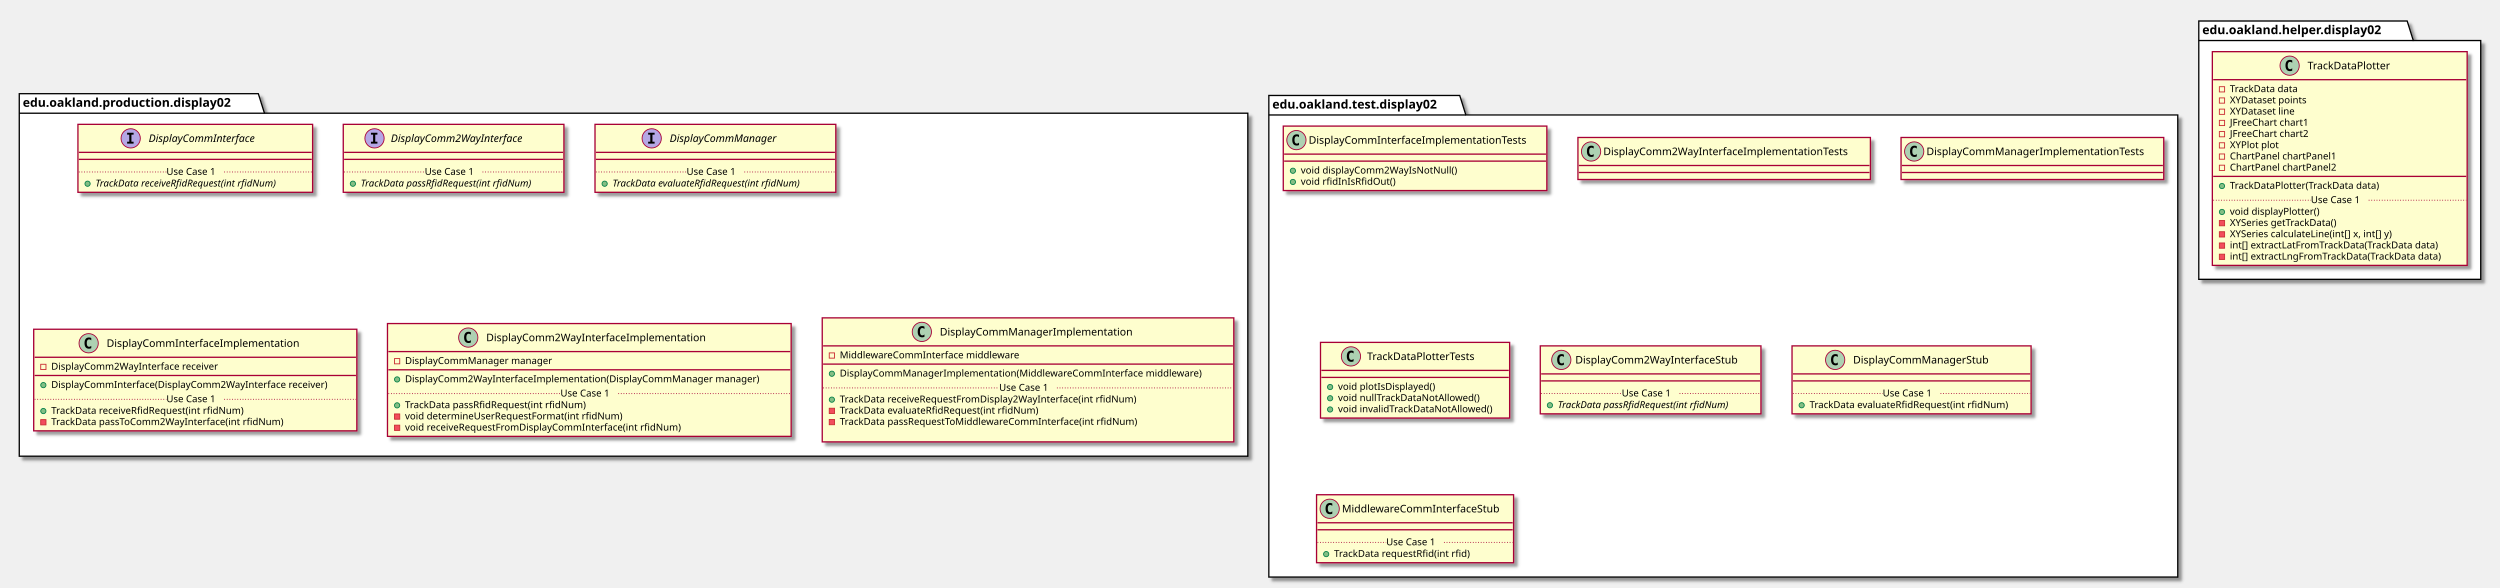
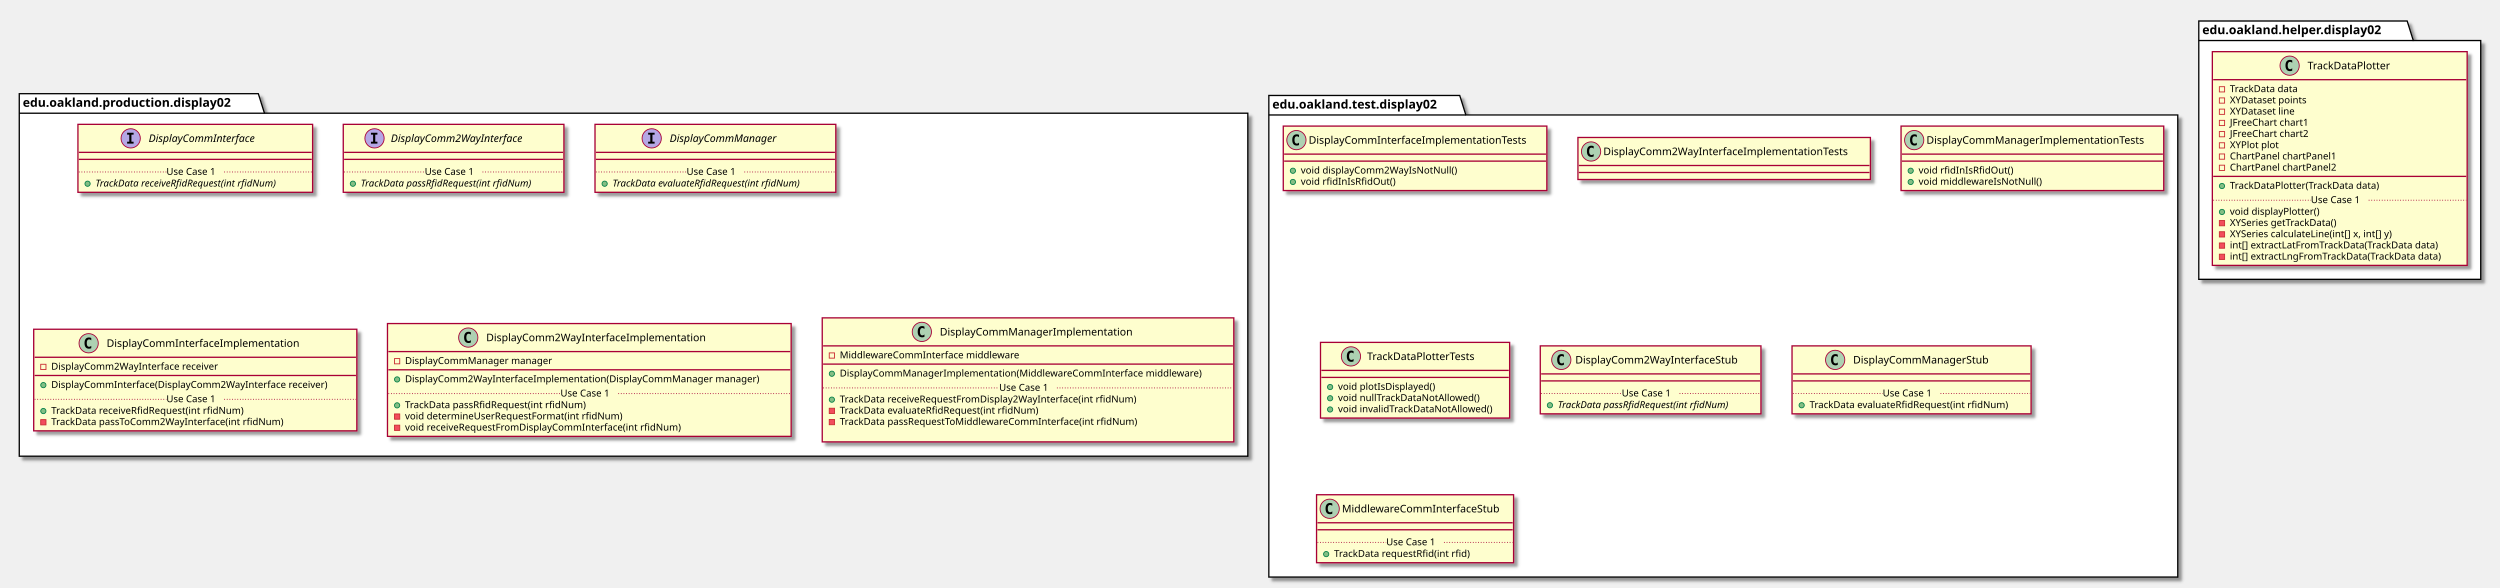
<svg xmlns="http://www.w3.org/2000/svg" contentScriptType="application/ecmascript" contentStyleType="text/css" height="671px" preserveAspectRatio="none" style="width:2855px;height:671px;" version="1.1" viewBox="0 0 2855 671" width="2855px" zoomAndPan="magnify">
  <defs>
-     <filter height="300%" id="f1j4o5epvcedfl" width="300%" x="-1" y="-1">
+     <filter height="300%" id="fl3j85fcmuo5r" width="300%" x="-1" y="-1">
      <feGaussianBlur result="blurOut" stdDeviation="2.0" />
      <feColorMatrix in="blurOut" result="blurOut2" type="matrix" values="0 0 0 0 0 0 0 0 0 0 0 0 0 0 0 0 0 0 .4 0" />
      <feOffset dx="4.0" dy="4.0" in="blurOut2" result="blurOut3" />
      <feBlend in="SourceGraphic" in2="blurOut3" mode="normal" />
    </filter>
  </defs>
  <g>
-     <polygon fill="#FFFFFF" filter="url(#f1j4o5epvcedfl)" points="22,107,295,107,302,129.297,1425,129.297,1425,521,22,521,22,107" style="stroke: #000000; stroke-width: 1.5;" />
+     <polygon fill="#FFFFFF" filter="url(#fl3j85fcmuo5r)" points="22,107,295,107,302,129.297,1425,129.297,1425,521,22,521,22,107" style="stroke: #000000; stroke-width: 1.5;" />
    <line style="stroke: #000000; stroke-width: 1.5;" x1="22" x2="302" y1="129.297" y2="129.297" />
    <text fill="#000000" font-family="sans-serif" font-size="14" font-weight="bold" lengthAdjust="spacingAndGlyphs" textLength="267" x="26" y="121.995">edu.oakland.production.display02</text>
-     <polygon fill="#FFFFFF" filter="url(#f1j4o5epvcedfl)" points="1449,109,1667,109,1674,131.297,2487,131.297,2487,659,1449,659,1449,109" style="stroke: #000000; stroke-width: 1.5;" />
+     <polygon fill="#FFFFFF" filter="url(#fl3j85fcmuo5r)" points="1449,109,1667,109,1674,131.297,2487,131.297,2487,659,1449,659,1449,109" style="stroke: #000000; stroke-width: 1.5;" />
    <line style="stroke: #000000; stroke-width: 1.5;" x1="1449" x2="1674" y1="131.297" y2="131.297" />
    <text fill="#000000" font-family="sans-serif" font-size="14" font-weight="bold" lengthAdjust="spacingAndGlyphs" textLength="212" x="1453" y="123.995">edu.oakland.test.display02</text>
-     <polygon fill="#FFFFFF" filter="url(#f1j4o5epvcedfl)" points="2511,24,2749,24,2756,46.297,2833,46.297,2833,319,2511,319,2511,24" style="stroke: #000000; stroke-width: 1.5;" />
+     <polygon fill="#FFFFFF" filter="url(#fl3j85fcmuo5r)" points="2511,24,2749,24,2756,46.297,2833,46.297,2833,319,2511,319,2511,24" style="stroke: #000000; stroke-width: 1.5;" />
    <line style="stroke: #000000; stroke-width: 1.5;" x1="2511" x2="2756" y1="46.297" y2="46.297" />
    <text fill="#000000" font-family="sans-serif" font-size="14" font-weight="bold" lengthAdjust="spacingAndGlyphs" textLength="232" x="2515" y="38.995">edu.oakland.helper.display02</text>
-     <rect fill="#FEFECE" filter="url(#f1j4o5epvcedfl)" height="77.609" id="DisplayCommInterface" style="stroke: #A80036; stroke-width: 1.5;" width="268" x="89" y="142" />
+     <rect fill="#FEFECE" filter="url(#fl3j85fcmuo5r)" height="77.609" id="DisplayCommInterface" style="stroke: #A80036; stroke-width: 1.5;" width="268" x="89" y="142" />
    <ellipse cx="149.25" cy="158" fill="#B4A7E5" rx="11" ry="11" style="stroke: #A80036; stroke-width: 1.0;" />
    <path d="M145.172,153.766 L145.172,151.609 L152.562,151.609 L152.562,153.766 L150.094,153.766 L150.094,161.844 L152.562,161.844 L152.562,164 L145.172,164 L145.172,161.844 L147.641,161.844 L147.641,153.766 L145.172,153.766 Z " />
    <text fill="#000000" font-family="sans-serif" font-size="12" font-style="italic" lengthAdjust="spacingAndGlyphs" textLength="139" x="169.75" y="162.154">DisplayCommInterface</text>
    <line style="stroke: #A80036; stroke-width: 1.5;" x1="90" x2="356" y1="174" y2="174" />
    <line style="stroke: #A80036; stroke-width: 1.5;" x1="90" x2="356" y1="182" y2="182" />
    <ellipse cx="100" cy="209.805" fill="#84BE84" rx="3" ry="3" style="stroke: #038048; stroke-width: 1.0;" />
    <text fill="#000000" font-family="sans-serif" font-size="11" font-style="italic" lengthAdjust="spacingAndGlyphs" textLength="242" x="109" y="213.015">TrackData receiveRfidRequest(int rfidNum)</text>
    <line style="stroke: #A80036; stroke-width: 1.0; stroke-dasharray: 1.0,2.0;" x1="90" x2="190" y1="196.402" y2="196.402" />
    <text fill="#000000" font-family="sans-serif" font-size="11" lengthAdjust="spacingAndGlyphs" textLength="66" x="190" y="199.71">Use Case 1</text>
    <line style="stroke: #A80036; stroke-width: 1.0; stroke-dasharray: 1.0,2.0;" x1="256" x2="356" y1="196.402" y2="196.402" />
-     <rect fill="#FEFECE" filter="url(#f1j4o5epvcedfl)" height="77.609" id="DisplayComm2WayInterface" style="stroke: #A80036; stroke-width: 1.5;" width="252" x="392" y="142" />
+     <rect fill="#FEFECE" filter="url(#fl3j85fcmuo5r)" height="77.609" id="DisplayComm2WayInterface" style="stroke: #A80036; stroke-width: 1.5;" width="252" x="392" y="142" />
    <ellipse cx="427.7" cy="158" fill="#B4A7E5" rx="11" ry="11" style="stroke: #A80036; stroke-width: 1.0;" />
    <path d="M423.622,153.766 L423.622,151.609 L431.012,151.609 L431.012,153.766 L428.544,153.766 L428.544,161.844 L431.012,161.844 L431.012,164 L423.622,164 L423.622,161.844 L426.091,161.844 L426.091,153.766 L423.622,153.766 Z " />
    <text fill="#000000" font-family="sans-serif" font-size="12" font-style="italic" lengthAdjust="spacingAndGlyphs" textLength="174" x="446.3" y="162.154">DisplayComm2WayInterface</text>
    <line style="stroke: #A80036; stroke-width: 1.5;" x1="393" x2="643" y1="174" y2="174" />
    <line style="stroke: #A80036; stroke-width: 1.5;" x1="393" x2="643" y1="182" y2="182" />
    <ellipse cx="403" cy="209.805" fill="#84BE84" rx="3" ry="3" style="stroke: #038048; stroke-width: 1.0;" />
    <text fill="#000000" font-family="sans-serif" font-size="11" font-style="italic" lengthAdjust="spacingAndGlyphs" textLength="226" x="412" y="213.015">TrackData passRfidRequest(int rfidNum)</text>
    <line style="stroke: #A80036; stroke-width: 1.0; stroke-dasharray: 1.0,2.0;" x1="393" x2="485" y1="196.402" y2="196.402" />
    <text fill="#000000" font-family="sans-serif" font-size="11" lengthAdjust="spacingAndGlyphs" textLength="66" x="485" y="199.71">Use Case 1</text>
    <line style="stroke: #A80036; stroke-width: 1.0; stroke-dasharray: 1.0,2.0;" x1="551" x2="643" y1="196.402" y2="196.402" />
-     <rect fill="#FEFECE" filter="url(#f1j4o5epvcedfl)" height="77.609" id="DisplayCommManager" style="stroke: #A80036; stroke-width: 1.5;" width="275" x="679.5" y="142" />
+     <rect fill="#FEFECE" filter="url(#fl3j85fcmuo5r)" height="77.609" id="DisplayCommManager" style="stroke: #A80036; stroke-width: 1.5;" width="275" x="679.5" y="142" />
    <ellipse cx="744.25" cy="158" fill="#B4A7E5" rx="11" ry="11" style="stroke: #A80036; stroke-width: 1.0;" />
    <path d="M740.172,153.766 L740.172,151.609 L747.562,151.609 L747.562,153.766 L745.094,153.766 L745.094,161.844 L747.562,161.844 L747.562,164 L740.172,164 L740.172,161.844 L742.641,161.844 L742.641,153.766 L740.172,153.766 Z " />
    <text fill="#000000" font-family="sans-serif" font-size="12" font-style="italic" lengthAdjust="spacingAndGlyphs" textLength="137" x="764.75" y="162.154">DisplayCommManager</text>
    <line style="stroke: #A80036; stroke-width: 1.5;" x1="680.5" x2="953.5" y1="174" y2="174" />
    <line style="stroke: #A80036; stroke-width: 1.5;" x1="680.5" x2="953.5" y1="182" y2="182" />
    <ellipse cx="690.5" cy="209.805" fill="#84BE84" rx="3" ry="3" style="stroke: #038048; stroke-width: 1.0;" />
    <text fill="#000000" font-family="sans-serif" font-size="11" font-style="italic" lengthAdjust="spacingAndGlyphs" textLength="249" x="699.5" y="213.015">TrackData evaluateRfidRequest(int rfidNum)</text>
    <line style="stroke: #A80036; stroke-width: 1.0; stroke-dasharray: 1.0,2.0;" x1="680.5" x2="784" y1="196.402" y2="196.402" />
    <text fill="#000000" font-family="sans-serif" font-size="11" lengthAdjust="spacingAndGlyphs" textLength="66" x="784" y="199.71">Use Case 1</text>
    <line style="stroke: #A80036; stroke-width: 1.0; stroke-dasharray: 1.0,2.0;" x1="850" x2="953.5" y1="196.402" y2="196.402" />
-     <rect fill="#FEFECE" filter="url(#f1j4o5epvcedfl)" height="116.023" id="DisplayCommInterfaceImplementation" style="stroke: #A80036; stroke-width: 1.5;" width="369" x="38.5" y="376" />
+     <rect fill="#FEFECE" filter="url(#fl3j85fcmuo5r)" height="116.023" id="DisplayCommInterfaceImplementation" style="stroke: #A80036; stroke-width: 1.5;" width="369" x="38.5" y="376" />
    <ellipse cx="101.25" cy="392" fill="#ADD1B2" rx="11" ry="11" style="stroke: #A80036; stroke-width: 1.0;" />
    <path d="M104.219,397.641 Q103.641,397.938 103,398.078 Q102.359,398.234 101.656,398.234 Q99.156,398.234 97.828,396.594 Q96.516,394.938 96.516,391.812 Q96.516,388.688 97.828,387.031 Q99.156,385.375 101.656,385.375 Q102.359,385.375 103,385.531 Q103.656,385.688 104.219,385.984 L104.219,388.703 Q103.594,388.125 103,387.859 Q102.406,387.578 101.781,387.578 Q100.438,387.578 99.75,388.656 Q99.062,389.719 99.062,391.812 Q99.062,393.906 99.75,394.984 Q100.438,396.047 101.781,396.047 Q102.406,396.047 103,395.781 Q103.594,395.5 104.219,394.922 L104.219,397.641 Z " />
    <text fill="#000000" font-family="sans-serif" font-size="12" lengthAdjust="spacingAndGlyphs" textLength="235" x="121.75" y="396.154">DisplayCommInterfaceImplementation</text>
    <line style="stroke: #A80036; stroke-width: 1.5;" x1="39.5" x2="406.5" y1="408" y2="408" />
    <rect fill="none" height="6" style="stroke: #C82930; stroke-width: 1.0;" width="6" x="46.5" y="416" />
    <text fill="#000000" font-family="sans-serif" font-size="11" lengthAdjust="spacingAndGlyphs" textLength="207" x="58.5" y="422.21">DisplayComm2WayInterface receiver</text>
    <line style="stroke: #A80036; stroke-width: 1.5;" x1="39.5" x2="406.5" y1="428.805" y2="428.805" />
    <ellipse cx="49.5" cy="439.805" fill="#84BE84" rx="3" ry="3" style="stroke: #038048; stroke-width: 1.0;" />
    <text fill="#000000" font-family="sans-serif" font-size="11" lengthAdjust="spacingAndGlyphs" textLength="343" x="58.5" y="443.015">DisplayCommInterface(DisplayComm2WayInterface receiver)</text>
    <ellipse cx="49.5" cy="469.414" fill="#84BE84" rx="3" ry="3" style="stroke: #038048; stroke-width: 1.0;" />
    <text fill="#000000" font-family="sans-serif" font-size="11" lengthAdjust="spacingAndGlyphs" textLength="240" x="58.5" y="472.625">TrackData receiveRfidRequest(int rfidNum)</text>
    <rect fill="#F24D5C" height="6" style="stroke: #C82930; stroke-width: 1.0;" width="6" x="46.5" y="479.219" />
    <text fill="#000000" font-family="sans-serif" font-size="11" lengthAdjust="spacingAndGlyphs" textLength="290" x="58.5" y="485.429">TrackData passToComm2WayInterface(int rfidNum)</text>
    <line style="stroke: #A80036; stroke-width: 1.0; stroke-dasharray: 1.0,2.0;" x1="39.5" x2="190" y1="456.012" y2="456.012" />
    <text fill="#000000" font-family="sans-serif" font-size="11" lengthAdjust="spacingAndGlyphs" textLength="66" x="190" y="459.32">Use Case 1</text>
    <line style="stroke: #A80036; stroke-width: 1.0; stroke-dasharray: 1.0,2.0;" x1="256" x2="406.5" y1="456.012" y2="456.012" />
-     <rect fill="#FEFECE" filter="url(#f1j4o5epvcedfl)" height="128.828" id="DisplayComm2WayInterfaceImplementation" style="stroke: #A80036; stroke-width: 1.5;" width="461" x="442.5" y="369.5" />
+     <rect fill="#FEFECE" filter="url(#fl3j85fcmuo5r)" height="128.828" id="DisplayComm2WayInterfaceImplementation" style="stroke: #A80036; stroke-width: 1.5;" width="461" x="442.5" y="369.5" />
    <ellipse cx="534.75" cy="385.5" fill="#ADD1B2" rx="11" ry="11" style="stroke: #A80036; stroke-width: 1.0;" />
    <path d="M537.719,391.141 Q537.141,391.438 536.5,391.578 Q535.859,391.734 535.156,391.734 Q532.656,391.734 531.328,390.094 Q530.016,388.438 530.016,385.312 Q530.016,382.188 531.328,380.531 Q532.656,378.875 535.156,378.875 Q535.859,378.875 536.5,379.031 Q537.156,379.188 537.719,379.484 L537.719,382.203 Q537.094,381.625 536.5,381.359 Q535.906,381.078 535.281,381.078 Q533.938,381.078 533.25,382.156 Q532.562,383.219 532.562,385.312 Q532.562,387.406 533.25,388.484 Q533.938,389.547 535.281,389.547 Q535.906,389.547 536.5,389.281 Q537.094,389 537.719,388.422 L537.719,391.141 Z " />
    <text fill="#000000" font-family="sans-serif" font-size="12" lengthAdjust="spacingAndGlyphs" textLength="268" x="555.25" y="389.654">DisplayComm2WayInterfaceImplementation</text>
    <line style="stroke: #A80036; stroke-width: 1.5;" x1="443.5" x2="902.5" y1="401.5" y2="401.5" />
    <rect fill="none" height="6" style="stroke: #C82930; stroke-width: 1.0;" width="6" x="450.5" y="409.5" />
    <text fill="#000000" font-family="sans-serif" font-size="11" lengthAdjust="spacingAndGlyphs" textLength="182" x="462.5" y="415.71">DisplayCommManager manager</text>
    <line style="stroke: #A80036; stroke-width: 1.5;" x1="443.5" x2="902.5" y1="422.305" y2="422.305" />
    <ellipse cx="453.5" cy="433.305" fill="#84BE84" rx="3" ry="3" style="stroke: #038048; stroke-width: 1.0;" />
    <text fill="#000000" font-family="sans-serif" font-size="11" lengthAdjust="spacingAndGlyphs" textLength="435" x="462.5" y="436.515">DisplayComm2WayInterfaceImplementation(DisplayCommManager manager)</text>
    <ellipse cx="453.5" cy="462.914" fill="#84BE84" rx="3" ry="3" style="stroke: #038048; stroke-width: 1.0;" />
    <text fill="#000000" font-family="sans-serif" font-size="11" lengthAdjust="spacingAndGlyphs" textLength="227" x="462.5" y="466.125">TrackData passRfidRequest(int rfidNum)</text>
    <rect fill="#F24D5C" height="6" style="stroke: #C82930; stroke-width: 1.0;" width="6" x="450.5" y="472.719" />
    <text fill="#000000" font-family="sans-serif" font-size="11" lengthAdjust="spacingAndGlyphs" textLength="269" x="462.5" y="478.929">void determineUserRequestFormat(int rfidNum)</text>
    <rect fill="#F24D5C" height="6" style="stroke: #C82930; stroke-width: 1.0;" width="6" x="450.5" y="485.523" />
    <text fill="#000000" font-family="sans-serif" font-size="11" lengthAdjust="spacingAndGlyphs" textLength="342" x="462.5" y="491.734">void receiveRequestFromDisplayCommInterface(int rfidNum)</text>
    <line style="stroke: #A80036; stroke-width: 1.0; stroke-dasharray: 1.0,2.0;" x1="443.5" x2="640" y1="449.512" y2="449.512" />
    <text fill="#000000" font-family="sans-serif" font-size="11" lengthAdjust="spacingAndGlyphs" textLength="66" x="640" y="452.82">Use Case 1</text>
    <line style="stroke: #A80036; stroke-width: 1.0; stroke-dasharray: 1.0,2.0;" x1="706" x2="902.5" y1="449.512" y2="449.512" />
-     <rect fill="#FEFECE" filter="url(#f1j4o5epvcedfl)" height="141.633" id="DisplayCommManagerImplementation" style="stroke: #A80036; stroke-width: 1.5;" width="470" x="939" y="363" />
+     <rect fill="#FEFECE" filter="url(#fl3j85fcmuo5r)" height="141.633" id="DisplayCommManagerImplementation" style="stroke: #A80036; stroke-width: 1.5;" width="470" x="939" y="363" />
    <ellipse cx="1052.75" cy="379" fill="#ADD1B2" rx="11" ry="11" style="stroke: #A80036; stroke-width: 1.0;" />
    <path d="M1055.719,384.641 Q1055.141,384.938 1054.5,385.078 Q1053.859,385.234 1053.156,385.234 Q1050.656,385.234 1049.328,383.594 Q1048.016,381.938 1048.016,378.812 Q1048.016,375.688 1049.328,374.031 Q1050.656,372.375 1053.156,372.375 Q1053.859,372.375 1054.5,372.531 Q1055.156,372.688 1055.719,372.984 L1055.719,375.703 Q1055.094,375.125 1054.5,374.859 Q1053.906,374.578 1053.281,374.578 Q1051.938,374.578 1051.25,375.656 Q1050.562,376.719 1050.562,378.812 Q1050.562,380.906 1051.25,381.984 Q1051.938,383.047 1053.281,383.047 Q1053.906,383.047 1054.5,382.781 Q1055.094,382.5 1055.719,381.922 L1055.719,384.641 Z " />
    <text fill="#000000" font-family="sans-serif" font-size="12" lengthAdjust="spacingAndGlyphs" textLength="234" x="1073.25" y="383.154">DisplayCommManagerImplementation</text>
    <line style="stroke: #A80036; stroke-width: 1.5;" x1="940" x2="1408" y1="395" y2="395" />
    <rect fill="none" height="6" style="stroke: #C82930; stroke-width: 1.0;" width="6" x="947" y="403" />
    <text fill="#000000" font-family="sans-serif" font-size="11" lengthAdjust="spacingAndGlyphs" textLength="221" x="959" y="409.21">MiddlewareCommInterface middleware</text>
    <line style="stroke: #A80036; stroke-width: 1.5;" x1="940" x2="1408" y1="415.805" y2="415.805" />
    <ellipse cx="950" cy="426.805" fill="#84BE84" rx="3" ry="3" style="stroke: #038048; stroke-width: 1.0;" />
    <text fill="#000000" font-family="sans-serif" font-size="11" lengthAdjust="spacingAndGlyphs" textLength="444" x="959" y="430.015">DisplayCommManagerImplementation(MiddlewareCommInterface middleware)</text>
    <ellipse cx="950" cy="456.414" fill="#84BE84" rx="3" ry="3" style="stroke: #038048; stroke-width: 1.0;" />
    <text fill="#000000" font-family="sans-serif" font-size="11" lengthAdjust="spacingAndGlyphs" textLength="368" x="959" y="459.625">TrackData receiveRequestFromDisplay2WayInterface(int rfidNum)</text>
    <rect fill="#F24D5C" height="6" style="stroke: #C82930; stroke-width: 1.0;" width="6" x="947" y="466.219" />
    <text fill="#000000" font-family="sans-serif" font-size="11" lengthAdjust="spacingAndGlyphs" textLength="247" x="959" y="472.429">TrackData evaluateRfidRequest(int rfidNum)</text>
    <rect fill="#F24D5C" height="6" style="stroke: #C82930; stroke-width: 1.0;" width="6" x="947" y="479.023" />
    <text fill="#000000" font-family="sans-serif" font-size="11" lengthAdjust="spacingAndGlyphs" textLength="371" x="959" y="485.234">TrackData passRequestToMiddlewareCommInterface(int rfidNum)</text>
    <text fill="#000000" font-family="sans-serif" font-size="11" lengthAdjust="spacingAndGlyphs" textLength="0" x="963" y="498.039" />
    <line style="stroke: #A80036; stroke-width: 1.0; stroke-dasharray: 1.0,2.0;" x1="940" x2="1141" y1="443.012" y2="443.012" />
    <text fill="#000000" font-family="sans-serif" font-size="11" lengthAdjust="spacingAndGlyphs" textLength="66" x="1141" y="446.32">Use Case 1</text>
    <line style="stroke: #A80036; stroke-width: 1.0; stroke-dasharray: 1.0,2.0;" x1="1207" x2="1408" y1="443.012" y2="443.012" />
-     <rect fill="#FEFECE" filter="url(#f1j4o5epvcedfl)" height="73.609" id="DisplayCommInterfaceImplementationTests" style="stroke: #A80036; stroke-width: 1.5;" width="301" x="1465.5" y="144" />
+     <rect fill="#FEFECE" filter="url(#fl3j85fcmuo5r)" height="73.609" id="DisplayCommInterfaceImplementationTests" style="stroke: #A80036; stroke-width: 1.5;" width="301" x="1465.5" y="144" />
    <ellipse cx="1480.5" cy="160" fill="#ADD1B2" rx="11" ry="11" style="stroke: #A80036; stroke-width: 1.0;" />
    <path d="M1483.469,165.641 Q1482.891,165.938 1482.25,166.078 Q1481.609,166.234 1480.906,166.234 Q1478.406,166.234 1477.078,164.594 Q1475.766,162.938 1475.766,159.812 Q1475.766,156.688 1477.078,155.031 Q1478.406,153.375 1480.906,153.375 Q1481.609,153.375 1482.25,153.531 Q1482.906,153.688 1483.469,153.984 L1483.469,156.703 Q1482.844,156.125 1482.25,155.859 Q1481.656,155.578 1481.031,155.578 Q1479.688,155.578 1479,156.656 Q1478.312,157.719 1478.312,159.812 Q1478.312,161.906 1479,162.984 Q1479.688,164.047 1481.031,164.047 Q1481.656,164.047 1482.25,163.781 Q1482.844,163.5 1483.469,162.922 L1483.469,165.641 Z " />
    <text fill="#000000" font-family="sans-serif" font-size="12" lengthAdjust="spacingAndGlyphs" textLength="269" x="1494.5" y="164.154">DisplayCommInterfaceImplementationTests</text>
    <line style="stroke: #A80036; stroke-width: 1.5;" x1="1466.5" x2="1765.5" y1="176" y2="176" />
    <line style="stroke: #A80036; stroke-width: 1.5;" x1="1466.5" x2="1765.5" y1="184" y2="184" />
    <ellipse cx="1476.5" cy="195" fill="#84BE84" rx="3" ry="3" style="stroke: #038048; stroke-width: 1.0;" />
    <text fill="#000000" font-family="sans-serif" font-size="11" lengthAdjust="spacingAndGlyphs" textLength="191" x="1485.5" y="198.21">void displayComm2WayIsNotNull()</text>
    <ellipse cx="1476.5" cy="207.805" fill="#84BE84" rx="3" ry="3" style="stroke: #038048; stroke-width: 1.0;" />
    <text fill="#000000" font-family="sans-serif" font-size="11" lengthAdjust="spacingAndGlyphs" textLength="115" x="1485.5" y="211.015">void rfidInIsRfidOut()</text>
-     <rect fill="#FEFECE" filter="url(#f1j4o5epvcedfl)" height="48" id="DisplayComm2WayInterfaceImplementationTests" style="stroke: #A80036; stroke-width: 1.5;" width="334" x="1802" y="157" />
+     <rect fill="#FEFECE" filter="url(#fl3j85fcmuo5r)" height="48" id="DisplayComm2WayInterfaceImplementationTests" style="stroke: #A80036; stroke-width: 1.5;" width="334" x="1802" y="157" />
    <ellipse cx="1817" cy="173" fill="#ADD1B2" rx="11" ry="11" style="stroke: #A80036; stroke-width: 1.0;" />
    <path d="M1819.969,178.641 Q1819.391,178.938 1818.75,179.078 Q1818.109,179.234 1817.406,179.234 Q1814.906,179.234 1813.578,177.594 Q1812.266,175.938 1812.266,172.812 Q1812.266,169.688 1813.578,168.031 Q1814.906,166.375 1817.406,166.375 Q1818.109,166.375 1818.75,166.531 Q1819.406,166.688 1819.969,166.984 L1819.969,169.703 Q1819.344,169.125 1818.75,168.859 Q1818.156,168.578 1817.531,168.578 Q1816.188,168.578 1815.5,169.656 Q1814.812,170.719 1814.812,172.812 Q1814.812,174.906 1815.5,175.984 Q1816.188,177.047 1817.531,177.047 Q1818.156,177.047 1818.75,176.781 Q1819.344,176.5 1819.969,175.922 L1819.969,178.641 Z " />
    <text fill="#000000" font-family="sans-serif" font-size="12" lengthAdjust="spacingAndGlyphs" textLength="302" x="1831" y="177.154">DisplayComm2WayInterfaceImplementationTests</text>
    <line style="stroke: #A80036; stroke-width: 1.5;" x1="1803" x2="2135" y1="189" y2="189" />
    <line style="stroke: #A80036; stroke-width: 1.5;" x1="1803" x2="2135" y1="197" y2="197" />
-     <rect fill="#FEFECE" filter="url(#f1j4o5epvcedfl)" height="48" id="DisplayCommManagerImplementationTests" style="stroke: #A80036; stroke-width: 1.5;" width="300" x="2171" y="157" />
-     <ellipse cx="2186" cy="173" fill="#ADD1B2" rx="11" ry="11" style="stroke: #A80036; stroke-width: 1.0;" />
-     <path d="M2188.969,178.641 Q2188.391,178.938 2187.75,179.078 Q2187.109,179.234 2186.406,179.234 Q2183.906,179.234 2182.578,177.594 Q2181.266,175.938 2181.266,172.812 Q2181.266,169.688 2182.578,168.031 Q2183.906,166.375 2186.406,166.375 Q2187.109,166.375 2187.75,166.531 Q2188.406,166.688 2188.969,166.984 L2188.969,169.703 Q2188.344,169.125 2187.75,168.859 Q2187.156,168.578 2186.531,168.578 Q2185.188,168.578 2184.5,169.656 Q2183.812,170.719 2183.812,172.812 Q2183.812,174.906 2184.5,175.984 Q2185.188,177.047 2186.531,177.047 Q2187.156,177.047 2187.75,176.781 Q2188.344,176.5 2188.969,175.922 L2188.969,178.641 Z " />
-     <text fill="#000000" font-family="sans-serif" font-size="12" lengthAdjust="spacingAndGlyphs" textLength="268" x="2200" y="177.154">DisplayCommManagerImplementationTests</text>
-     <line style="stroke: #A80036; stroke-width: 1.5;" x1="2172" x2="2470" y1="189" y2="189" />
-     <line style="stroke: #A80036; stroke-width: 1.5;" x1="2172" x2="2470" y1="197" y2="197" />
-     <rect fill="#FEFECE" filter="url(#f1j4o5epvcedfl)" height="86.414" id="TrackDataPlotterTests" style="stroke: #A80036; stroke-width: 1.5;" width="216" x="1508" y="391" />
+     <rect fill="#FEFECE" filter="url(#fl3j85fcmuo5r)" height="73.609" id="DisplayCommManagerImplementationTests" style="stroke: #A80036; stroke-width: 1.5;" width="300" x="2171" y="144" />
+     <ellipse cx="2186" cy="160" fill="#ADD1B2" rx="11" ry="11" style="stroke: #A80036; stroke-width: 1.0;" />
+     <path d="M2188.969,165.641 Q2188.391,165.938 2187.75,166.078 Q2187.109,166.234 2186.406,166.234 Q2183.906,166.234 2182.578,164.594 Q2181.266,162.938 2181.266,159.812 Q2181.266,156.688 2182.578,155.031 Q2183.906,153.375 2186.406,153.375 Q2187.109,153.375 2187.75,153.531 Q2188.406,153.688 2188.969,153.984 L2188.969,156.703 Q2188.344,156.125 2187.75,155.859 Q2187.156,155.578 2186.531,155.578 Q2185.188,155.578 2184.5,156.656 Q2183.812,157.719 2183.812,159.812 Q2183.812,161.906 2184.5,162.984 Q2185.188,164.047 2186.531,164.047 Q2187.156,164.047 2187.75,163.781 Q2188.344,163.5 2188.969,162.922 L2188.969,165.641 Z " />
+     <text fill="#000000" font-family="sans-serif" font-size="12" lengthAdjust="spacingAndGlyphs" textLength="268" x="2200" y="164.154">DisplayCommManagerImplementationTests</text>
+     <line style="stroke: #A80036; stroke-width: 1.5;" x1="2172" x2="2470" y1="176" y2="176" />
+     <line style="stroke: #A80036; stroke-width: 1.5;" x1="2172" x2="2470" y1="184" y2="184" />
+     <ellipse cx="2182" cy="195" fill="#84BE84" rx="3" ry="3" style="stroke: #038048; stroke-width: 1.0;" />
+     <text fill="#000000" font-family="sans-serif" font-size="11" lengthAdjust="spacingAndGlyphs" textLength="115" x="2191" y="198.21">void rfidInIsRfidOut()</text>
+     <ellipse cx="2182" cy="207.805" fill="#84BE84" rx="3" ry="3" style="stroke: #038048; stroke-width: 1.0;" />
+     <text fill="#000000" font-family="sans-serif" font-size="11" lengthAdjust="spacingAndGlyphs" textLength="151" x="2191" y="211.015">void middlewareIsNotNull()</text>
+     <rect fill="#FEFECE" filter="url(#fl3j85fcmuo5r)" height="86.414" id="TrackDataPlotterTests" style="stroke: #A80036; stroke-width: 1.5;" width="216" x="1508" y="391" />
    <ellipse cx="1542.8" cy="407" fill="#ADD1B2" rx="11" ry="11" style="stroke: #A80036; stroke-width: 1.0;" />
    <path d="M1545.769,412.641 Q1545.191,412.938 1544.55,413.078 Q1543.909,413.234 1543.206,413.234 Q1540.706,413.234 1539.378,411.594 Q1538.066,409.938 1538.066,406.812 Q1538.066,403.688 1539.378,402.031 Q1540.706,400.375 1543.206,400.375 Q1543.909,400.375 1544.55,400.531 Q1545.206,400.688 1545.769,400.984 L1545.769,403.703 Q1545.144,403.125 1544.55,402.859 Q1543.956,402.578 1543.331,402.578 Q1541.987,402.578 1541.3,403.656 Q1540.612,404.719 1540.612,406.812 Q1540.612,408.906 1541.3,409.984 Q1541.987,411.047 1543.331,411.047 Q1543.956,411.047 1544.55,410.781 Q1545.144,410.5 1545.769,409.922 L1545.769,412.641 Z " />
    <text fill="#000000" font-family="sans-serif" font-size="12" lengthAdjust="spacingAndGlyphs" textLength="140" x="1561.2" y="411.154">TrackDataPlotterTests</text>
    <line style="stroke: #A80036; stroke-width: 1.5;" x1="1509" x2="1723" y1="423" y2="423" />
    <line style="stroke: #A80036; stroke-width: 1.5;" x1="1509" x2="1723" y1="431" y2="431" />
    <ellipse cx="1519" cy="442" fill="#84BE84" rx="3" ry="3" style="stroke: #038048; stroke-width: 1.0;" />
    <text fill="#000000" font-family="sans-serif" font-size="11" lengthAdjust="spacingAndGlyphs" textLength="121" x="1528" y="445.21">void plotIsDisplayed()</text>
    <ellipse cx="1519" cy="454.805" fill="#84BE84" rx="3" ry="3" style="stroke: #038048; stroke-width: 1.0;" />
    <text fill="#000000" font-family="sans-serif" font-size="11" lengthAdjust="spacingAndGlyphs" textLength="174" x="1528" y="458.015">void nullTrackDataNotAllowed()</text>
    <ellipse cx="1519" cy="467.609" fill="#84BE84" rx="3" ry="3" style="stroke: #038048; stroke-width: 1.0;" />
    <text fill="#000000" font-family="sans-serif" font-size="11" lengthAdjust="spacingAndGlyphs" textLength="190" x="1528" y="470.82">void invalidTrackDataNotAllowed()</text>
-     <rect fill="#FEFECE" filter="url(#f1j4o5epvcedfl)" height="77.609" id="DisplayComm2WayInterfaceStub" style="stroke: #A80036; stroke-width: 1.5;" width="252" x="1759" y="395" />
+     <rect fill="#FEFECE" filter="url(#fl3j85fcmuo5r)" height="77.609" id="DisplayComm2WayInterfaceStub" style="stroke: #A80036; stroke-width: 1.5;" width="252" x="1759" y="395" />
    <ellipse cx="1783" cy="411" fill="#ADD1B2" rx="11" ry="11" style="stroke: #A80036; stroke-width: 1.0;" />
    <path d="M1785.969,416.641 Q1785.391,416.938 1784.75,417.078 Q1784.109,417.234 1783.406,417.234 Q1780.906,417.234 1779.578,415.594 Q1778.266,413.938 1778.266,410.812 Q1778.266,407.688 1779.578,406.031 Q1780.906,404.375 1783.406,404.375 Q1784.109,404.375 1784.75,404.531 Q1785.406,404.688 1785.969,404.984 L1785.969,407.703 Q1785.344,407.125 1784.75,406.859 Q1784.156,406.578 1783.531,406.578 Q1782.188,406.578 1781.5,407.656 Q1780.812,408.719 1780.812,410.812 Q1780.812,412.906 1781.5,413.984 Q1782.188,415.047 1783.531,415.047 Q1784.156,415.047 1784.75,414.781 Q1785.344,414.5 1785.969,413.922 L1785.969,416.641 Z " />
    <text fill="#000000" font-family="sans-serif" font-size="12" lengthAdjust="spacingAndGlyphs" textLength="200" x="1799" y="415.154">DisplayComm2WayInterfaceStub</text>
    <line style="stroke: #A80036; stroke-width: 1.5;" x1="1760" x2="2010" y1="427" y2="427" />
    <line style="stroke: #A80036; stroke-width: 1.5;" x1="1760" x2="2010" y1="435" y2="435" />
    <ellipse cx="1770" cy="462.805" fill="#84BE84" rx="3" ry="3" style="stroke: #038048; stroke-width: 1.0;" />
    <text fill="#000000" font-family="sans-serif" font-size="11" font-style="italic" lengthAdjust="spacingAndGlyphs" textLength="226" x="1779" y="466.015">TrackData passRfidRequest(int rfidNum)</text>
    <line style="stroke: #A80036; stroke-width: 1.0; stroke-dasharray: 1.0,2.0;" x1="1760" x2="1852" y1="449.402" y2="449.402" />
    <text fill="#000000" font-family="sans-serif" font-size="11" lengthAdjust="spacingAndGlyphs" textLength="66" x="1852" y="452.71">Use Case 1</text>
    <line style="stroke: #A80036; stroke-width: 1.0; stroke-dasharray: 1.0,2.0;" x1="1918" x2="2010" y1="449.402" y2="449.402" />
-     <rect fill="#FEFECE" filter="url(#f1j4o5epvcedfl)" height="77.609" id="DisplayCommManagerStub" style="stroke: #A80036; stroke-width: 1.5;" width="273" x="2046.5" y="395" />
+     <rect fill="#FEFECE" filter="url(#fl3j85fcmuo5r)" height="77.609" id="DisplayCommManagerStub" style="stroke: #A80036; stroke-width: 1.5;" width="273" x="2046.5" y="395" />
    <ellipse cx="2095.75" cy="411" fill="#ADD1B2" rx="11" ry="11" style="stroke: #A80036; stroke-width: 1.0;" />
    <path d="M2098.719,416.641 Q2098.141,416.938 2097.5,417.078 Q2096.859,417.234 2096.156,417.234 Q2093.656,417.234 2092.328,415.594 Q2091.016,413.938 2091.016,410.812 Q2091.016,407.688 2092.328,406.031 Q2093.656,404.375 2096.156,404.375 Q2096.859,404.375 2097.5,404.531 Q2098.156,404.688 2098.719,404.984 L2098.719,407.703 Q2098.094,407.125 2097.5,406.859 Q2096.906,406.578 2096.281,406.578 Q2094.938,406.578 2094.25,407.656 Q2093.562,408.719 2093.562,410.812 Q2093.562,412.906 2094.25,413.984 Q2094.938,415.047 2096.281,415.047 Q2096.906,415.047 2097.5,414.781 Q2098.094,414.5 2098.719,413.922 L2098.719,416.641 Z " />
    <text fill="#000000" font-family="sans-serif" font-size="12" lengthAdjust="spacingAndGlyphs" textLength="166" x="2116.25" y="415.154">DisplayCommManagerStub</text>
    <line style="stroke: #A80036; stroke-width: 1.5;" x1="2047.5" x2="2318.5" y1="427" y2="427" />
    <line style="stroke: #A80036; stroke-width: 1.5;" x1="2047.5" x2="2318.5" y1="435" y2="435" />
    <ellipse cx="2057.5" cy="462.805" fill="#84BE84" rx="3" ry="3" style="stroke: #038048; stroke-width: 1.0;" />
    <text fill="#000000" font-family="sans-serif" font-size="11" lengthAdjust="spacingAndGlyphs" textLength="247" x="2066.5" y="466.015">TrackData evaluateRfidRequest(int rfidNum)</text>
    <line style="stroke: #A80036; stroke-width: 1.0; stroke-dasharray: 1.0,2.0;" x1="2047.5" x2="2150" y1="449.402" y2="449.402" />
    <text fill="#000000" font-family="sans-serif" font-size="11" lengthAdjust="spacingAndGlyphs" textLength="66" x="2150" y="452.71">Use Case 1</text>
    <line style="stroke: #A80036; stroke-width: 1.0; stroke-dasharray: 1.0,2.0;" x1="2216" x2="2318.5" y1="449.402" y2="449.402" />
-     <rect fill="#FEFECE" filter="url(#f1j4o5epvcedfl)" height="77.609" id="MiddlewareCommInterfaceStub" style="stroke: #A80036; stroke-width: 1.5;" width="225" x="1503.5" y="565" />
+     <rect fill="#FEFECE" filter="url(#fl3j85fcmuo5r)" height="77.609" id="MiddlewareCommInterfaceStub" style="stroke: #A80036; stroke-width: 1.5;" width="225" x="1503.5" y="565" />
    <ellipse cx="1518.5" cy="581" fill="#ADD1B2" rx="11" ry="11" style="stroke: #A80036; stroke-width: 1.0;" />
    <path d="M1521.469,586.641 Q1520.891,586.938 1520.25,587.078 Q1519.609,587.234 1518.906,587.234 Q1516.406,587.234 1515.078,585.594 Q1513.766,583.938 1513.766,580.812 Q1513.766,577.688 1515.078,576.031 Q1516.406,574.375 1518.906,574.375 Q1519.609,574.375 1520.25,574.531 Q1520.906,574.688 1521.469,574.984 L1521.469,577.703 Q1520.844,577.125 1520.25,576.859 Q1519.656,576.578 1519.031,576.578 Q1517.688,576.578 1517,577.656 Q1516.312,578.719 1516.312,580.812 Q1516.312,582.906 1517,583.984 Q1517.688,585.047 1519.031,585.047 Q1519.656,585.047 1520.25,584.781 Q1520.844,584.5 1521.469,583.922 L1521.469,586.641 Z " />
    <text fill="#000000" font-family="sans-serif" font-size="12" lengthAdjust="spacingAndGlyphs" textLength="193" x="1532.5" y="585.154">MiddlewareCommInterfaceStub</text>
    <line style="stroke: #A80036; stroke-width: 1.5;" x1="1504.5" x2="1727.5" y1="597" y2="597" />
    <line style="stroke: #A80036; stroke-width: 1.5;" x1="1504.5" x2="1727.5" y1="605" y2="605" />
    <ellipse cx="1514.5" cy="632.805" fill="#84BE84" rx="3" ry="3" style="stroke: #038048; stroke-width: 1.0;" />
    <text fill="#000000" font-family="sans-serif" font-size="11" lengthAdjust="spacingAndGlyphs" textLength="171" x="1523.5" y="636.015">TrackData requestRfid(int rfid)</text>
    <line style="stroke: #A80036; stroke-width: 1.0; stroke-dasharray: 1.0,2.0;" x1="1504.5" x2="1583" y1="619.402" y2="619.402" />
    <text fill="#000000" font-family="sans-serif" font-size="11" lengthAdjust="spacingAndGlyphs" textLength="66" x="1583" y="622.71">Use Case 1</text>
    <line style="stroke: #A80036; stroke-width: 1.0; stroke-dasharray: 1.0,2.0;" x1="1649" x2="1727.5" y1="619.402" y2="619.402" />
-     <rect fill="#FEFECE" filter="url(#f1j4o5epvcedfl)" height="244.07" id="TrackDataPlotter" style="stroke: #A80036; stroke-width: 1.5;" width="291" x="2526.5" y="59" />
+     <rect fill="#FEFECE" filter="url(#fl3j85fcmuo5r)" height="244.07" id="TrackDataPlotter" style="stroke: #A80036; stroke-width: 1.5;" width="291" x="2526.5" y="59" />
    <ellipse cx="2614.75" cy="75" fill="#ADD1B2" rx="11" ry="11" style="stroke: #A80036; stroke-width: 1.0;" />
    <path d="M2617.719,80.641 Q2617.141,80.938 2616.5,81.078 Q2615.859,81.234 2615.156,81.234 Q2612.656,81.234 2611.328,79.594 Q2610.016,77.938 2610.016,74.812 Q2610.016,71.688 2611.328,70.031 Q2612.656,68.375 2615.156,68.375 Q2615.859,68.375 2616.5,68.531 Q2617.156,68.688 2617.719,68.984 L2617.719,71.703 Q2617.094,71.125 2616.5,70.859 Q2615.906,70.578 2615.281,70.578 Q2613.938,70.578 2613.25,71.656 Q2612.562,72.719 2612.562,74.812 Q2612.562,76.906 2613.25,77.984 Q2613.938,79.047 2615.281,79.047 Q2615.906,79.047 2616.5,78.781 Q2617.094,78.5 2617.719,77.922 L2617.719,80.641 Z " />
    <text fill="#000000" font-family="sans-serif" font-size="12" lengthAdjust="spacingAndGlyphs" textLength="106" x="2635.25" y="79.154">TrackDataPlotter</text>
    <line style="stroke: #A80036; stroke-width: 1.5;" x1="2527.5" x2="2816.5" y1="91" y2="91" />
    <rect fill="none" height="6" style="stroke: #C82930; stroke-width: 1.0;" width="6" x="2534.5" y="99" />
    <text fill="#000000" font-family="sans-serif" font-size="11" lengthAdjust="spacingAndGlyphs" textLength="86" x="2546.5" y="105.21">TrackData data</text>
    <rect fill="none" height="6" style="stroke: #C82930; stroke-width: 1.0;" width="6" x="2534.5" y="111.805" />
    <text fill="#000000" font-family="sans-serif" font-size="11" lengthAdjust="spacingAndGlyphs" textLength="97" x="2546.5" y="118.015">XYDataset points</text>
    <rect fill="none" height="6" style="stroke: #C82930; stroke-width: 1.0;" width="6" x="2534.5" y="124.609" />
    <text fill="#000000" font-family="sans-serif" font-size="11" lengthAdjust="spacingAndGlyphs" textLength="82" x="2546.5" y="130.82">XYDataset line</text>
    <rect fill="none" height="6" style="stroke: #C82930; stroke-width: 1.0;" width="6" x="2534.5" y="137.414" />
    <text fill="#000000" font-family="sans-serif" font-size="11" lengthAdjust="spacingAndGlyphs" textLength="99" x="2546.5" y="143.625">JFreeChart chart1</text>
    <rect fill="none" height="6" style="stroke: #C82930; stroke-width: 1.0;" width="6" x="2534.5" y="150.219" />
    <text fill="#000000" font-family="sans-serif" font-size="11" lengthAdjust="spacingAndGlyphs" textLength="99" x="2546.5" y="156.429">JFreeChart chart2</text>
    <rect fill="none" height="6" style="stroke: #C82930; stroke-width: 1.0;" width="6" x="2534.5" y="163.023" />
    <text fill="#000000" font-family="sans-serif" font-size="11" lengthAdjust="spacingAndGlyphs" textLength="60" x="2546.5" y="169.234">XYPlot plot</text>
    <rect fill="none" height="6" style="stroke: #C82930; stroke-width: 1.0;" width="6" x="2534.5" y="175.828" />
    <text fill="#000000" font-family="sans-serif" font-size="11" lengthAdjust="spacingAndGlyphs" textLength="133" x="2546.5" y="182.039">ChartPanel chartPanel1</text>
    <rect fill="none" height="6" style="stroke: #C82930; stroke-width: 1.0;" width="6" x="2534.5" y="188.633" />
    <text fill="#000000" font-family="sans-serif" font-size="11" lengthAdjust="spacingAndGlyphs" textLength="133" x="2546.5" y="194.843">ChartPanel chartPanel2</text>
    <line style="stroke: #A80036; stroke-width: 1.5;" x1="2527.5" x2="2816.5" y1="201.438" y2="201.438" />
    <ellipse cx="2537.5" cy="212.438" fill="#84BE84" rx="3" ry="3" style="stroke: #038048; stroke-width: 1.0;" />
    <text fill="#000000" font-family="sans-serif" font-size="11" lengthAdjust="spacingAndGlyphs" textLength="188" x="2546.5" y="215.648">TrackDataPlotter(TrackData data)</text>
    <ellipse cx="2537.5" cy="242.047" fill="#84BE84" rx="3" ry="3" style="stroke: #038048; stroke-width: 1.0;" />
    <text fill="#000000" font-family="sans-serif" font-size="11" lengthAdjust="spacingAndGlyphs" textLength="112" x="2546.5" y="245.257">void displayPlotter()</text>
    <rect fill="#F24D5C" height="6" style="stroke: #C82930; stroke-width: 1.0;" width="6" x="2534.5" y="251.852" />
    <text fill="#000000" font-family="sans-serif" font-size="11" lengthAdjust="spacingAndGlyphs" textLength="138" x="2546.5" y="258.062">XYSeries getTrackData()</text>
    <rect fill="#F24D5C" height="6" style="stroke: #C82930; stroke-width: 1.0;" width="6" x="2534.5" y="264.656" />
    <text fill="#000000" font-family="sans-serif" font-size="11" lengthAdjust="spacingAndGlyphs" textLength="208" x="2546.5" y="270.867">XYSeries calculateLine(int[] x, int[] y)</text>
    <rect fill="#F24D5C" height="6" style="stroke: #C82930; stroke-width: 1.0;" width="6" x="2534.5" y="277.461" />
    <text fill="#000000" font-family="sans-serif" font-size="11" lengthAdjust="spacingAndGlyphs" textLength="262" x="2546.5" y="283.671">int[] extractLatFromTrackData(TrackData data)</text>
    <rect fill="#F24D5C" height="6" style="stroke: #C82930; stroke-width: 1.0;" width="6" x="2534.5" y="290.266" />
    <text fill="#000000" font-family="sans-serif" font-size="11" lengthAdjust="spacingAndGlyphs" textLength="265" x="2546.5" y="296.476">int[] extractLngFromTrackData(TrackData data)</text>
    <line style="stroke: #A80036; stroke-width: 1.0; stroke-dasharray: 1.0,2.0;" x1="2527.5" x2="2639" y1="228.644" y2="228.644" />
    <text fill="#000000" font-family="sans-serif" font-size="11" lengthAdjust="spacingAndGlyphs" textLength="66" x="2639" y="231.953">Use Case 1</text>
    <line style="stroke: #A80036; stroke-width: 1.0; stroke-dasharray: 1.0,2.0;" x1="2705" x2="2816.5" y1="228.644" y2="228.644" />
  </g>
</svg>
